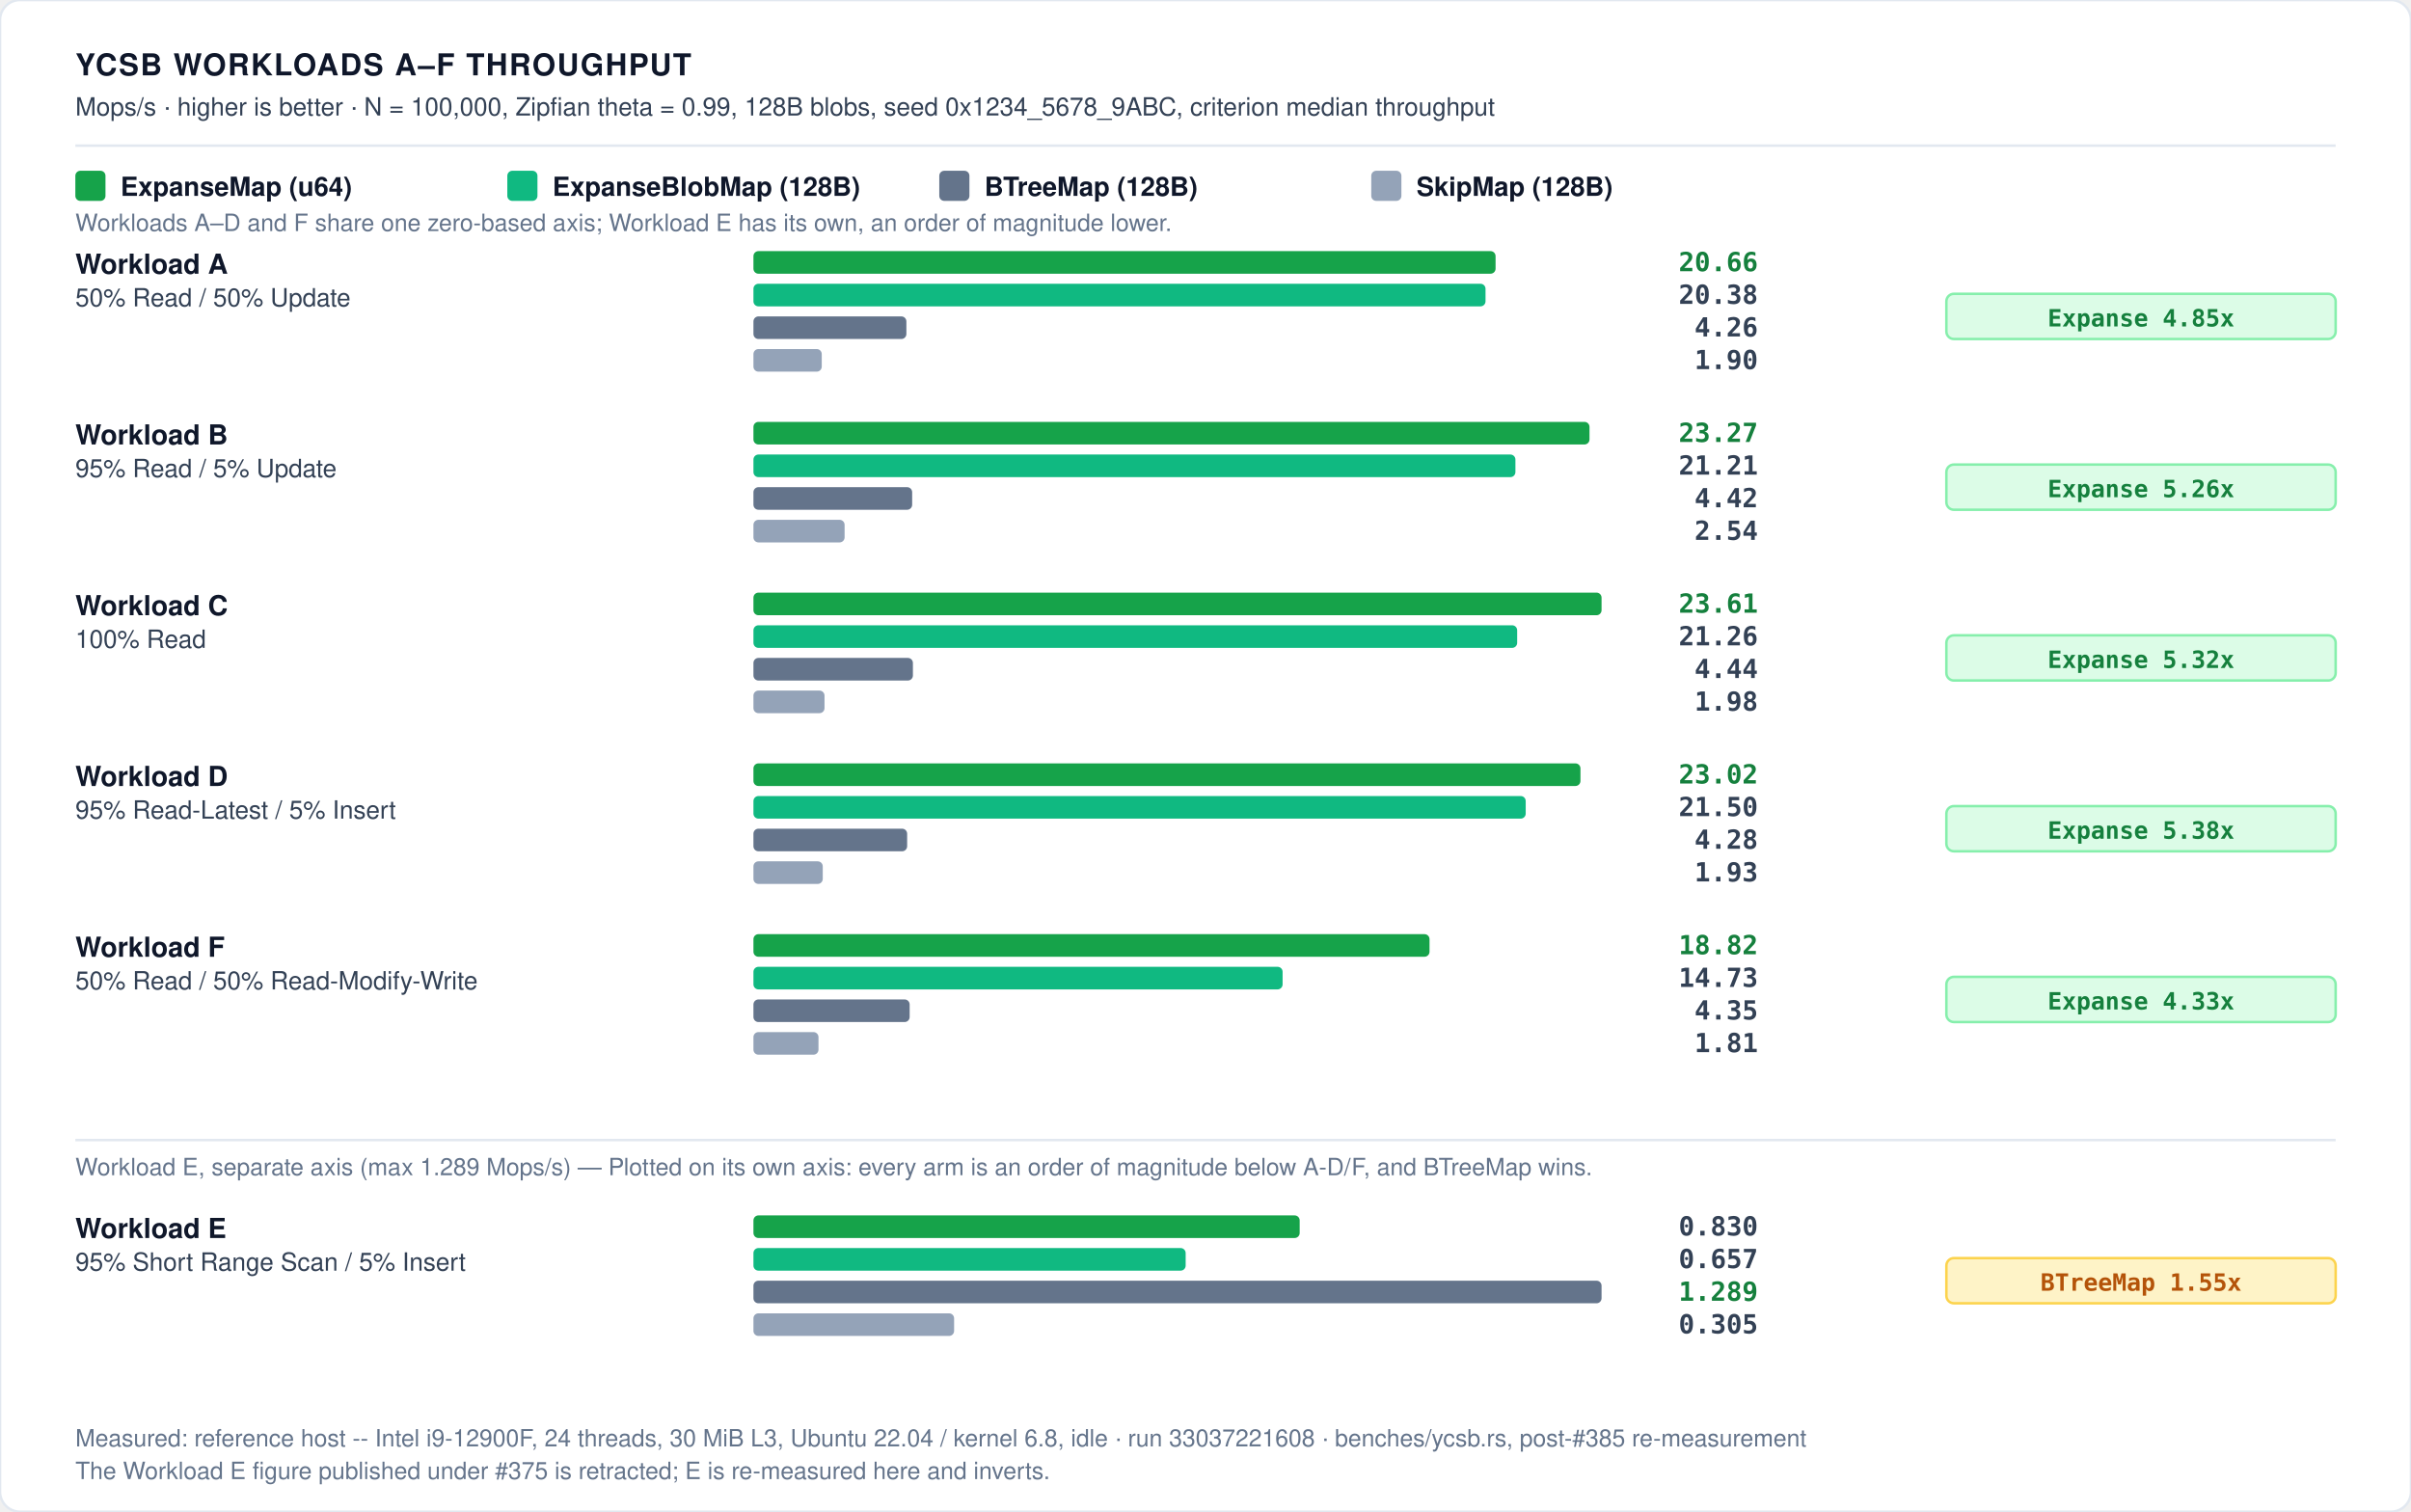
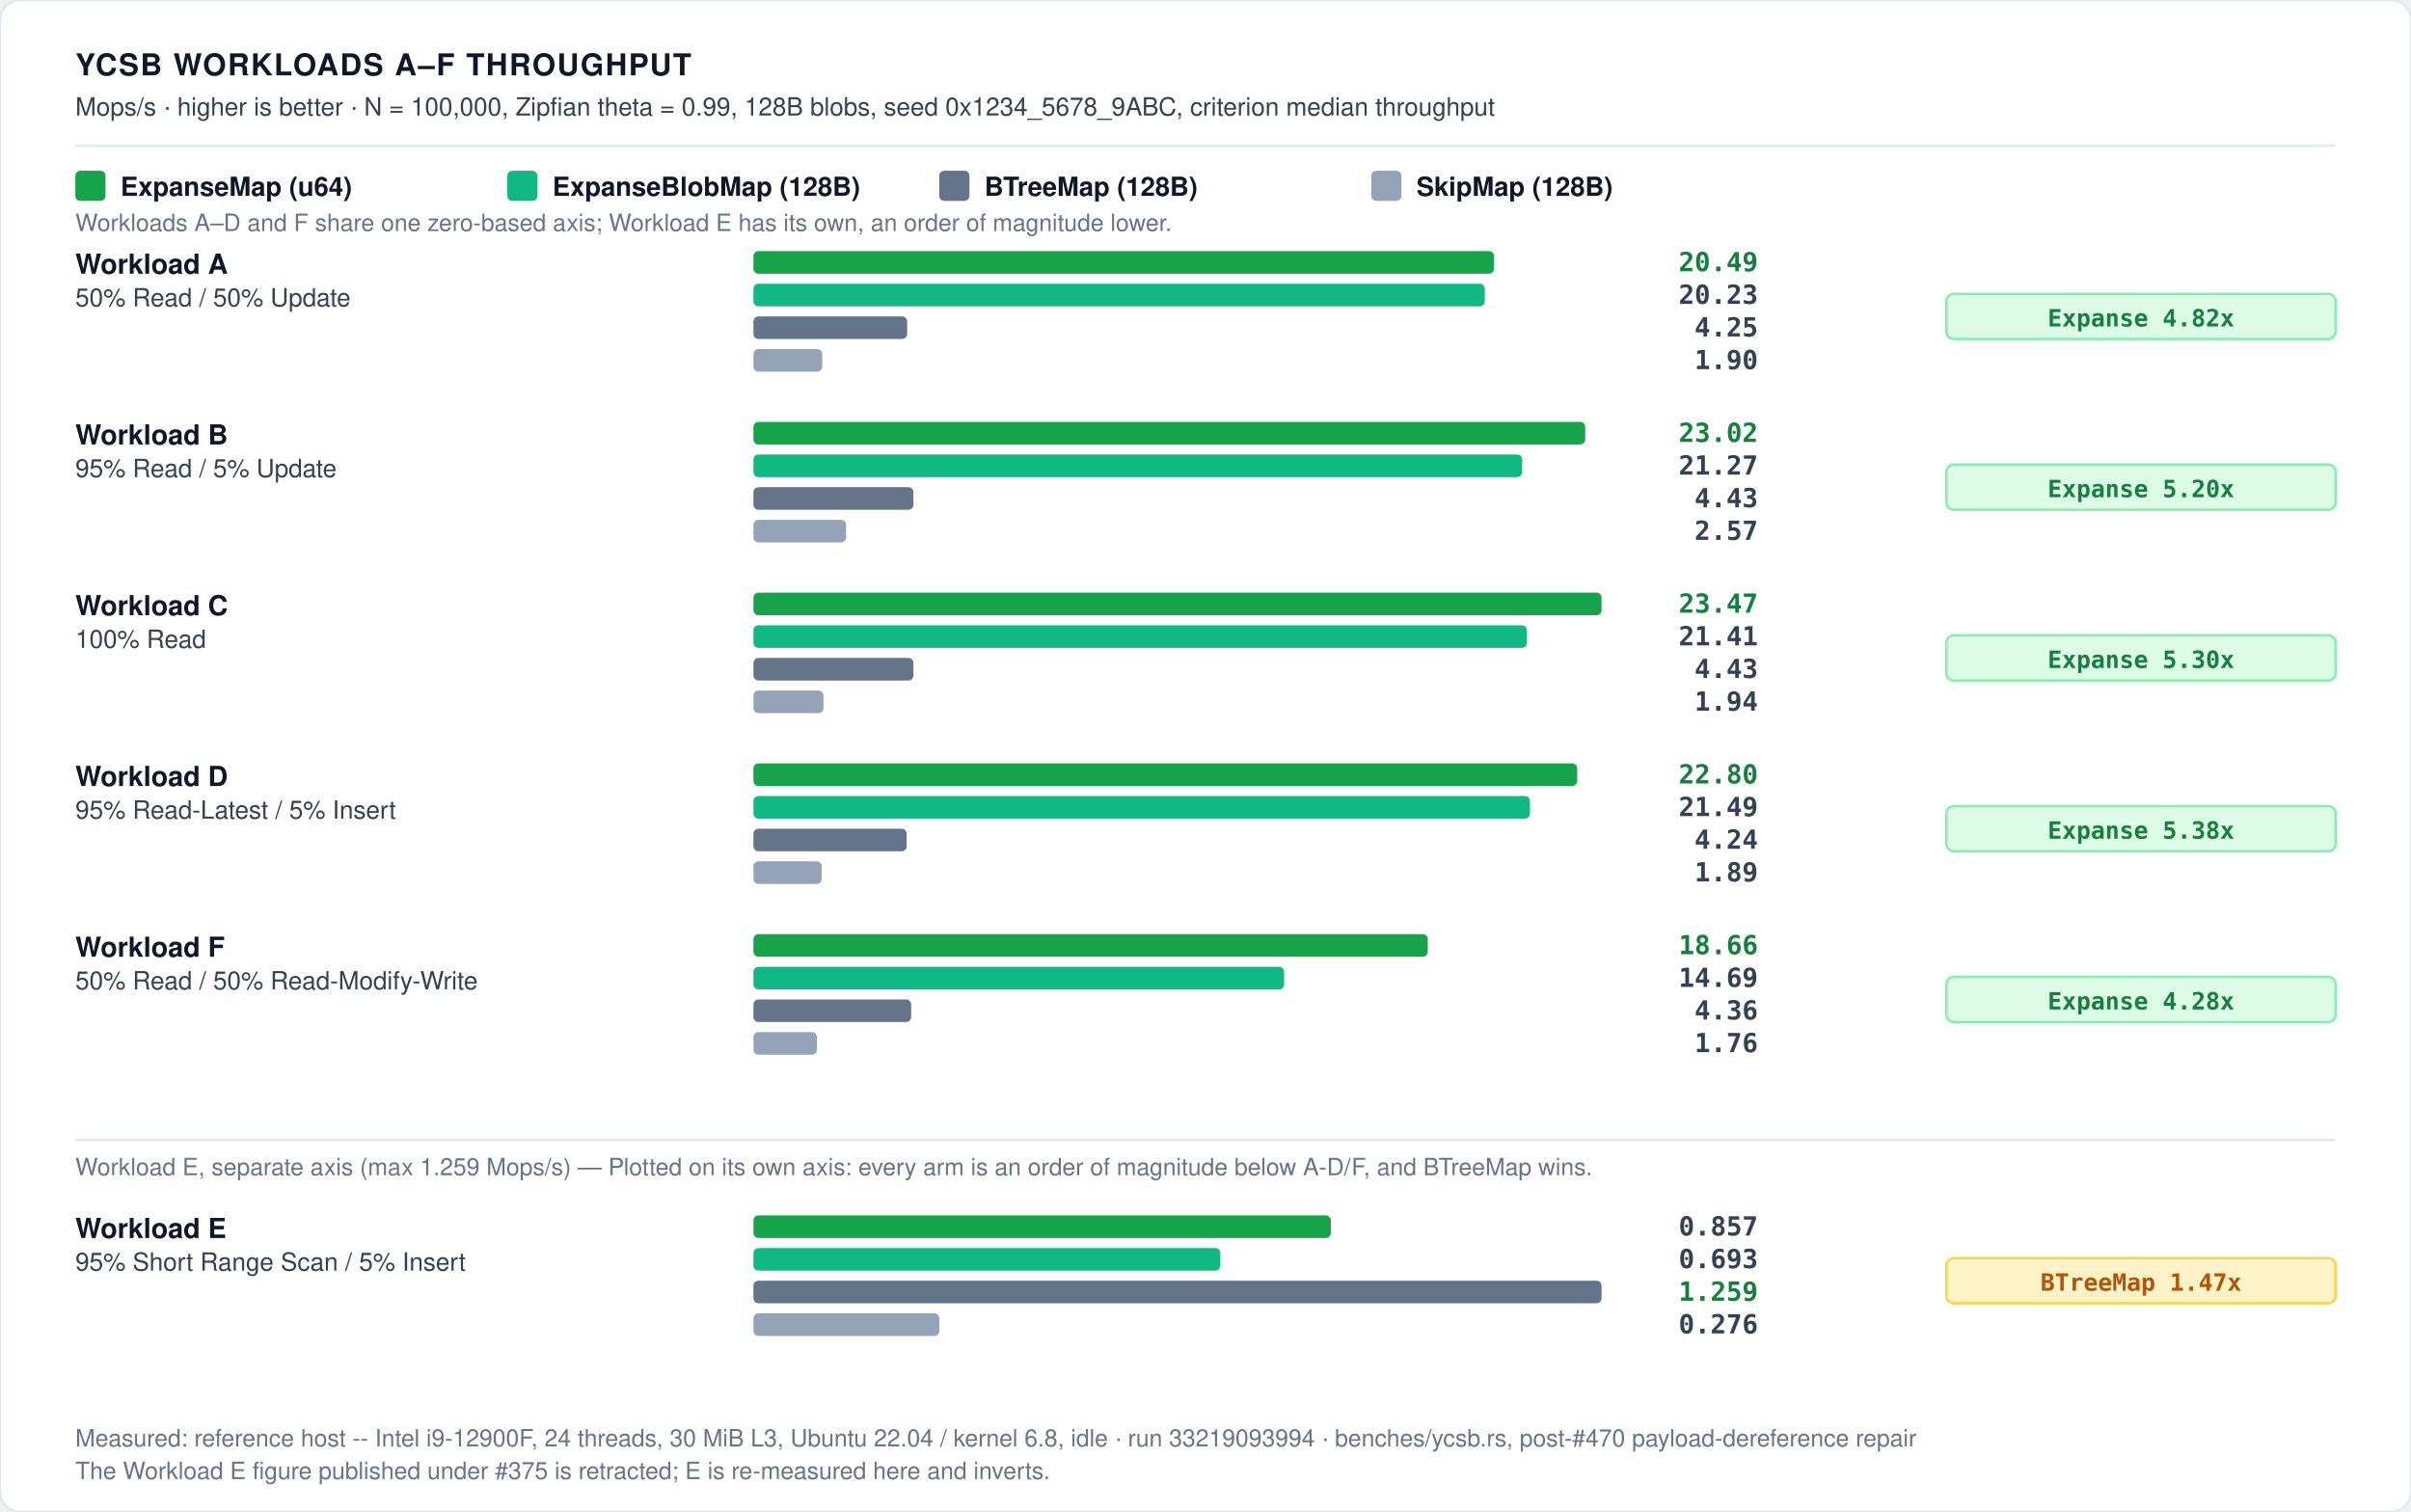
<svg xmlns="http://www.w3.org/2000/svg" role="img" viewBox="0 0 960 602" width="100%" height="100%">
  <defs>
    <style>
      /* Light theme by default for maximum contrast on the web. */
      .bg { fill: #ffffff; }
      .border { stroke: #e2e8f0; stroke-width: 1px; fill: none; }
      .grid { stroke: #f1f5f9; stroke-width: 1px; stroke-dasharray: 2,3; }
      .axis { stroke: #cbd5e1; stroke-width: 1.5px; }
      .divider { stroke: #e2e8f0; stroke-width: 1px; }

      .t-title { font-family: -apple-system, BlinkMacSystemFont, "Segoe UI", Helvetica, Arial, sans-serif; font-size: 12px; font-weight: 700; letter-spacing: 0.6px; fill: #0f172a; text-transform: uppercase; }
      .t-chart-title { font-family: -apple-system, BlinkMacSystemFont, "Segoe UI", Helvetica, Arial, sans-serif; font-size: 11.5px; font-weight: 700; letter-spacing: 0.6px; fill: #0f172a; text-transform: uppercase; }
      .t-sub { font-family: -apple-system, BlinkMacSystemFont, "Segoe UI", Helvetica, Arial, sans-serif; font-size: 10px; font-weight: 500; fill: #334155; }
      .t-note { font-family: -apple-system, BlinkMacSystemFont, "Segoe UI", Helvetica, Arial, sans-serif; font-size: 9.5px; font-weight: 500; fill: #64748b; }
      .t-unit { font-family: ui-monospace, SFMono-Regular, Menlo, monospace; font-size: 10px; font-weight: 600; fill: #475569; }
      .t-axis-label { font-family: ui-monospace, SFMono-Regular, Menlo, monospace; font-size: 10px; font-weight: 500; fill: #475569; }
      .t-bar-label { font-family: -apple-system, BlinkMacSystemFont, "Segoe UI", Helvetica, Arial, sans-serif; font-size: 11px; font-weight: 700; fill: #0f172a; }
      .t-legend { font-family: -apple-system, BlinkMacSystemFont, "Segoe UI", Helvetica, Arial, sans-serif; font-size: 10.5px; font-weight: 600; fill: #0f172a; }
      .t-win { fill: #15803d; font-weight: 700; }
      .t-loss { fill: #b45309; font-weight: 700; }

      .t-val-accent { font-family: ui-monospace, SFMono-Regular, Menlo, monospace; font-size: 11px; font-weight: 700; fill: #15803d; text-anchor: middle; }
      .t-val-blue { font-family: ui-monospace, SFMono-Regular, Menlo, monospace; font-size: 11px; font-weight: 600; fill: #2563eb; text-anchor: middle; }
      .t-val-muted { font-family: ui-monospace, SFMono-Regular, Menlo, monospace; font-size: 11px; font-weight: 600; fill: #334155; text-anchor: middle; }
      .t-row-accent { font-family: ui-monospace, SFMono-Regular, Menlo, monospace; font-size: 10.5px; font-weight: 700; fill: #15803d; }
      .t-row-muted { font-family: ui-monospace, SFMono-Regular, Menlo, monospace; font-size: 10.5px; font-weight: 600; fill: #334155; }

      .b-expanse { fill: #16a34a; }
      .b-expanse-alt { fill: #10b981; }
      .b-hash { fill: #2563eb; }
      .b-btree { fill: #64748b; }
      .b-skipmap { fill: #94a3b8; }
      .b-other { fill: #64748b; }

      .badge-win { fill: #dcfce7; stroke: #86efac; stroke-width: 1px; rx: 3px; }
      .badge-win-text { font-family: ui-monospace, SFMono-Regular, Menlo, monospace; font-size: 9.5px; font-weight: 700; fill: #15803d; text-anchor: middle; }
      .badge-loss { fill: #fef3c7; stroke: #fcd34d; stroke-width: 1px; rx: 3px; }
      .badge-loss-text { font-family: ui-monospace, SFMono-Regular, Menlo, monospace; font-size: 9.5px; font-weight: 700; fill: #b45309; text-anchor: middle; }

      @media (prefers-color-scheme: dark) {
        .bg { fill: #0d1117; }
        .border { stroke: #30363d; }
        .grid { stroke: #21262d; }
        .axis { stroke: #484f58; }
        .divider { stroke: #21262d; }
        .t-title { fill: #f0f6fc; }
        .t-chart-title { fill: #f0f6fc; }
        .t-sub { fill: #94a3b8; }
        .t-note { fill: #94a3b8; }
        .t-unit { fill: #94a3b8; }
        .t-axis-label { fill: #94a3b8; }
        .t-bar-label { fill: #f8fafc; }
        .t-legend { fill: #f8fafc; }
        .t-win { fill: #4ade80; }
        .t-loss { fill: #fcd34d; }
        .t-val-accent { fill: #4ade80; }
        .t-val-blue { fill: #38bdf8; }
        .t-val-muted { fill: #e2e8f0; }
        .t-row-accent { fill: #4ade80; }
        .t-row-muted { fill: #e2e8f0; }
        .b-expanse { fill: #22c55e; }
        .b-expanse-alt { fill: #34d399; }
        .b-hash { fill: #3b82f6; }
        .b-btree { fill: #64748b; }
        .b-skipmap { fill: #475569; }
        .b-other { fill: #64748b; }
        .badge-win { fill: #064e3b; stroke: #059669; }
        .badge-win-text { fill: #6ee7b7; }
        .badge-loss { fill: #451a03; stroke: #d97706; }
        .badge-loss-text { fill: #fcd34d; }
      }

      :root[data-theme="dark"] .bg, [data-theme="dark"] .bg { fill: #0d1117; }
      :root[data-theme="dark"] .border, [data-theme="dark"] .border { stroke: #30363d; }
      :root[data-theme="dark"] .grid, [data-theme="dark"] .grid { stroke: #21262d; }
      :root[data-theme="dark"] .axis, [data-theme="dark"] .axis { stroke: #484f58; }
      :root[data-theme="dark"] .divider, [data-theme="dark"] .divider { stroke: #21262d; }
      :root[data-theme="dark"] .t-title, [data-theme="dark"] .t-title { fill: #f0f6fc; }
      :root[data-theme="dark"] .t-chart-title, [data-theme="dark"] .t-chart-title { fill: #f0f6fc; }
      :root[data-theme="dark"] .t-sub, [data-theme="dark"] .t-sub { fill: #94a3b8; }
      :root[data-theme="dark"] .t-note, [data-theme="dark"] .t-note { fill: #94a3b8; }
      :root[data-theme="dark"] .t-unit, [data-theme="dark"] .t-unit { fill: #94a3b8; }
      :root[data-theme="dark"] .t-axis-label, [data-theme="dark"] .t-axis-label { fill: #94a3b8; }
      :root[data-theme="dark"] .t-bar-label, [data-theme="dark"] .t-bar-label { fill: #f8fafc; }
      :root[data-theme="dark"] .t-legend, [data-theme="dark"] .t-legend { fill: #f8fafc; }
      :root[data-theme="dark"] .t-win, [data-theme="dark"] .t-win { fill: #4ade80; }
      :root[data-theme="dark"] .t-loss, [data-theme="dark"] .t-loss { fill: #fcd34d; }
      :root[data-theme="dark"] .t-val-accent, [data-theme="dark"] .t-val-accent { fill: #4ade80; }
      :root[data-theme="dark"] .t-val-blue, [data-theme="dark"] .t-val-blue { fill: #38bdf8; }
      :root[data-theme="dark"] .t-val-muted, [data-theme="dark"] .t-val-muted { fill: #e2e8f0; }
      :root[data-theme="dark"] .t-row-accent, [data-theme="dark"] .t-row-accent { fill: #4ade80; }
      :root[data-theme="dark"] .t-row-muted, [data-theme="dark"] .t-row-muted { fill: #e2e8f0; }
      :root[data-theme="dark"] .b-expanse, [data-theme="dark"] .b-expanse { fill: #22c55e; }
      :root[data-theme="dark"] .b-expanse-alt, [data-theme="dark"] .b-expanse-alt { fill: #34d399; }
      :root[data-theme="dark"] .b-hash, [data-theme="dark"] .b-hash { fill: #3b82f6; }
      :root[data-theme="dark"] .b-btree, [data-theme="dark"] .b-btree { fill: #64748b; }
      :root[data-theme="dark"] .b-skipmap, [data-theme="dark"] .b-skipmap { fill: #475569; }
      :root[data-theme="dark"] .b-other, [data-theme="dark"] .b-other { fill: #64748b; }
      :root[data-theme="dark"] .badge-win, [data-theme="dark"] .badge-win { fill: #064e3b; stroke: #059669; }
      :root[data-theme="dark"] .badge-win-text, [data-theme="dark"] .badge-win-text { fill: #6ee7b7; }
      :root[data-theme="dark"] .badge-loss, [data-theme="dark"] .badge-loss { fill: #451a03; stroke: #d97706; }
      :root[data-theme="dark"] .badge-loss-text, [data-theme="dark"] .badge-loss-text { fill: #fcd34d; }
    </style>
  </defs>
  <rect width="100%" height="100%" class="bg" rx="8" />
  <rect width="100%" height="100%" class="border" rx="8" />
  <text x="30" y="30" class="t-title">YCSB WORKLOADS A–F THROUGHPUT</text>
  <text x="30" y="46" class="t-sub">Mops/s · higher is better · N = 100,000, Zipfian theta = 0.99, 128B blobs, seed 0x1234_5678_9ABC, criterion median throughput</text>
  <line x1="30" y1="58" x2="930" y2="58" class="divider" />
  <g transform="translate(30, 68)">
    <rect x="0" y="0" width="12" height="12" rx="2" class="b-expanse" />
    <text x="18" y="10" class="t-legend">ExpanseMap (u64)</text>
    <rect x="172" y="0" width="12" height="12" rx="2" class="b-expanse-alt" />
    <text x="190" y="10" class="t-legend">ExpanseBlobMap (128B)</text>
    <rect x="344" y="0" width="12" height="12" rx="2" class="b-btree" />
    <text x="362" y="10" class="t-legend">BTreeMap (128B)</text>
    <rect x="516" y="0" width="12" height="12" rx="2" class="b-skipmap" />
    <text x="534" y="10" class="t-legend">SkipMap (128B)</text>
  </g>
  <text x="30" y="92" class="t-note">Workloads A–D and F share one zero-based axis; Workload E has its own, an order of magnitude lower.</text>
  <text x="30" y="109" class="t-bar-label">Workload A</text>
  <text x="30" y="122" class="t-sub">50% Read / 50% Update</text>
-   <rect x="300.0" y="100" width="295.5" height="9" rx="2" class="b-expanse" />
-   <text x="700" y="108" class="t-row-accent" text-anchor="end">20.66</text>
-   <rect x="300.0" y="113" width="291.5" height="9" rx="2" class="b-expanse-alt" />
-   <text x="700" y="121" class="t-row-muted" text-anchor="end">20.38</text>
-   <rect x="300.0" y="126" width="60.9" height="9" rx="2" class="b-btree" />
-   <text x="700" y="134" class="t-row-muted" text-anchor="end">4.26</text>
-   <rect x="300.0" y="139" width="27.2" height="9" rx="2" class="b-skipmap" />
+   <rect x="300.0" y="100" width="294.9" height="9" rx="2" class="b-expanse" />
+   <text x="700" y="108" class="t-row-accent" text-anchor="end">20.49</text>
+   <rect x="300.0" y="113" width="291.2" height="9" rx="2" class="b-expanse-alt" />
+   <text x="700" y="121" class="t-row-muted" text-anchor="end">20.23</text>
+   <rect x="300.0" y="126" width="61.2" height="9" rx="2" class="b-btree" />
+   <text x="700" y="134" class="t-row-muted" text-anchor="end">4.25</text>
+   <rect x="300.0" y="139" width="27.4" height="9" rx="2" class="b-skipmap" />
  <text x="700" y="147" class="t-row-muted" text-anchor="end">1.90</text>
  <rect x="775" y="117.0" width="155" height="18" class="badge-win" />
-   <text x="852.5" y="130.0" class="badge-win-text">Expanse 4.85x</text>
+   <text x="852.5" y="130.0" class="badge-win-text">Expanse 4.82x</text>
  <text x="30" y="177" class="t-bar-label">Workload B</text>
  <text x="30" y="190" class="t-sub">95% Read / 5% Update</text>
-   <rect x="300.0" y="168" width="332.9" height="9" rx="2" class="b-expanse" />
-   <text x="700" y="176" class="t-row-accent" text-anchor="end">23.27</text>
-   <rect x="300.0" y="181" width="303.4" height="9" rx="2" class="b-expanse-alt" />
-   <text x="700" y="189" class="t-row-muted" text-anchor="end">21.21</text>
-   <rect x="300.0" y="194" width="63.2" height="9" rx="2" class="b-btree" />
-   <text x="700" y="202" class="t-row-muted" text-anchor="end">4.42</text>
-   <rect x="300.0" y="207" width="36.3" height="9" rx="2" class="b-skipmap" />
-   <text x="700" y="215" class="t-row-muted" text-anchor="end">2.54</text>
+   <rect x="300.0" y="168" width="331.2" height="9" rx="2" class="b-expanse" />
+   <text x="700" y="176" class="t-row-accent" text-anchor="end">23.02</text>
+   <rect x="300.0" y="181" width="306.1" height="9" rx="2" class="b-expanse-alt" />
+   <text x="700" y="189" class="t-row-muted" text-anchor="end">21.27</text>
+   <rect x="300.0" y="194" width="63.7" height="9" rx="2" class="b-btree" />
+   <text x="700" y="202" class="t-row-muted" text-anchor="end">4.43</text>
+   <rect x="300.0" y="207" width="36.9" height="9" rx="2" class="b-skipmap" />
+   <text x="700" y="215" class="t-row-muted" text-anchor="end">2.57</text>
  <rect x="775" y="185.0" width="155" height="18" class="badge-win" />
-   <text x="852.5" y="198.0" class="badge-win-text">Expanse 5.26x</text>
+   <text x="852.5" y="198.0" class="badge-win-text">Expanse 5.20x</text>
  <text x="30" y="245" class="t-bar-label">Workload C</text>
  <text x="30" y="258" class="t-sub">100% Read</text>
  <rect x="300.0" y="236" width="337.7" height="9" rx="2" class="b-expanse" />
-   <text x="700" y="244" class="t-row-accent" text-anchor="end">23.61</text>
-   <rect x="300.0" y="249" width="304.1" height="9" rx="2" class="b-expanse-alt" />
-   <text x="700" y="257" class="t-row-muted" text-anchor="end">21.26</text>
-   <rect x="300.0" y="262" width="63.5" height="9" rx="2" class="b-btree" />
-   <text x="700" y="270" class="t-row-muted" text-anchor="end">4.44</text>
-   <rect x="300.0" y="275" width="28.3" height="9" rx="2" class="b-skipmap" />
-   <text x="700" y="283" class="t-row-muted" text-anchor="end">1.98</text>
+   <text x="700" y="244" class="t-row-accent" text-anchor="end">23.47</text>
+   <rect x="300.0" y="249" width="308.0" height="9" rx="2" class="b-expanse-alt" />
+   <text x="700" y="257" class="t-row-muted" text-anchor="end">21.41</text>
+   <rect x="300.0" y="262" width="63.7" height="9" rx="2" class="b-btree" />
+   <text x="700" y="270" class="t-row-muted" text-anchor="end">4.43</text>
+   <rect x="300.0" y="275" width="27.9" height="9" rx="2" class="b-skipmap" />
+   <text x="700" y="283" class="t-row-muted" text-anchor="end">1.94</text>
  <rect x="775" y="253.0" width="155" height="18" class="badge-win" />
-   <text x="852.5" y="266.0" class="badge-win-text">Expanse 5.32x</text>
+   <text x="852.5" y="266.0" class="badge-win-text">Expanse 5.30x</text>
  <text x="30" y="313" class="t-bar-label">Workload D</text>
  <text x="30" y="326" class="t-sub">95% Read-Latest / 5% Insert</text>
-   <rect x="300.0" y="304" width="329.3" height="9" rx="2" class="b-expanse" />
-   <text x="700" y="312" class="t-row-accent" text-anchor="end">23.02</text>
-   <rect x="300.0" y="317" width="307.5" height="9" rx="2" class="b-expanse-alt" />
-   <text x="700" y="325" class="t-row-muted" text-anchor="end">21.50</text>
-   <rect x="300.0" y="330" width="61.2" height="9" rx="2" class="b-btree" />
-   <text x="700" y="338" class="t-row-muted" text-anchor="end">4.28</text>
-   <rect x="300.0" y="343" width="27.6" height="9" rx="2" class="b-skipmap" />
-   <text x="700" y="351" class="t-row-muted" text-anchor="end">1.93</text>
+   <rect x="300.0" y="304" width="328.0" height="9" rx="2" class="b-expanse" />
+   <text x="700" y="312" class="t-row-accent" text-anchor="end">22.80</text>
+   <rect x="300.0" y="317" width="309.2" height="9" rx="2" class="b-expanse-alt" />
+   <text x="700" y="325" class="t-row-muted" text-anchor="end">21.49</text>
+   <rect x="300.0" y="330" width="61.0" height="9" rx="2" class="b-btree" />
+   <text x="700" y="338" class="t-row-muted" text-anchor="end">4.24</text>
+   <rect x="300.0" y="343" width="27.2" height="9" rx="2" class="b-skipmap" />
+   <text x="700" y="351" class="t-row-muted" text-anchor="end">1.89</text>
  <rect x="775" y="321.0" width="155" height="18" class="badge-win" />
  <text x="852.5" y="334.0" class="badge-win-text">Expanse 5.38x</text>
  <text x="30" y="381" class="t-bar-label">Workload F</text>
  <text x="30" y="394" class="t-sub">50% Read / 50% Read-Modify-Write</text>
-   <rect x="300.0" y="372" width="269.2" height="9" rx="2" class="b-expanse" />
-   <text x="700" y="380" class="t-row-accent" text-anchor="end">18.82</text>
-   <rect x="300.0" y="385" width="210.7" height="9" rx="2" class="b-expanse-alt" />
-   <text x="700" y="393" class="t-row-muted" text-anchor="end">14.73</text>
-   <rect x="300.0" y="398" width="62.2" height="9" rx="2" class="b-btree" />
-   <text x="700" y="406" class="t-row-muted" text-anchor="end">4.35</text>
-   <rect x="300.0" y="411" width="25.9" height="9" rx="2" class="b-skipmap" />
-   <text x="700" y="419" class="t-row-muted" text-anchor="end">1.81</text>
+   <rect x="300.0" y="372" width="268.5" height="9" rx="2" class="b-expanse" />
+   <text x="700" y="380" class="t-row-accent" text-anchor="end">18.66</text>
+   <rect x="300.0" y="385" width="211.3" height="9" rx="2" class="b-expanse-alt" />
+   <text x="700" y="393" class="t-row-muted" text-anchor="end">14.69</text>
+   <rect x="300.0" y="398" width="62.8" height="9" rx="2" class="b-btree" />
+   <text x="700" y="406" class="t-row-muted" text-anchor="end">4.36</text>
+   <rect x="300.0" y="411" width="25.3" height="9" rx="2" class="b-skipmap" />
+   <text x="700" y="419" class="t-row-muted" text-anchor="end">1.76</text>
  <rect x="775" y="389.0" width="155" height="18" class="badge-win" />
-   <text x="852.5" y="402.0" class="badge-win-text">Expanse 4.33x</text>
+   <text x="852.5" y="402.0" class="badge-win-text">Expanse 4.28x</text>
  <line x1="30" y1="454" x2="930" y2="454" class="divider" />
-   <text x="30" y="468" class="t-note">Workload E, separate axis (max 1.289 Mops/s) — Plotted on its own axis: every arm is an order of magnitude below A-D/F, and BTreeMap wins.</text>
+   <text x="30" y="468" class="t-note">Workload E, separate axis (max 1.259 Mops/s) — Plotted on its own axis: every arm is an order of magnitude below A-D/F, and BTreeMap wins.</text>
  <text x="30" y="493" class="t-bar-label">Workload E</text>
  <text x="30" y="506" class="t-sub">95% Short Range Scan / 5% Insert</text>
-   <rect x="300.0" y="484" width="217.5" height="9" rx="2" class="b-expanse" />
-   <text x="700" y="492" class="t-row-muted" text-anchor="end">0.830</text>
-   <rect x="300.0" y="497" width="172.1" height="9" rx="2" class="b-expanse-alt" />
-   <text x="700" y="505" class="t-row-muted" text-anchor="end">0.657</text>
+   <rect x="300.0" y="484" width="229.9" height="9" rx="2" class="b-expanse" />
+   <text x="700" y="492" class="t-row-muted" text-anchor="end">0.857</text>
+   <rect x="300.0" y="497" width="185.9" height="9" rx="2" class="b-expanse-alt" />
+   <text x="700" y="505" class="t-row-muted" text-anchor="end">0.693</text>
  <rect x="300.0" y="510" width="337.7" height="9" rx="2" class="b-btree" />
-   <text x="700" y="518" class="t-row-accent" text-anchor="end">1.289</text>
-   <rect x="300.0" y="523" width="79.9" height="9" rx="2" class="b-skipmap" />
-   <text x="700" y="531" class="t-row-muted" text-anchor="end">0.305</text>
+   <text x="700" y="518" class="t-row-accent" text-anchor="end">1.259</text>
+   <rect x="300.0" y="523" width="74.0" height="9" rx="2" class="b-skipmap" />
+   <text x="700" y="531" class="t-row-muted" text-anchor="end">0.276</text>
  <rect x="775" y="501.0" width="155" height="18" class="badge-loss" />
-   <text x="852.5" y="514.0" class="badge-loss-text">BTreeMap 1.55x</text>
-   <text x="30" y="576" class="t-note">Measured: reference host -- Intel i9-12900F, 24 threads, 30 MiB L3, Ubuntu 22.04 / kernel 6.8, idle · run 33037221608 · benches/ycsb.rs, post-#385 re-measurement</text>
+   <text x="852.5" y="514.0" class="badge-loss-text">BTreeMap 1.47x</text>
+   <text x="30" y="576" class="t-note">Measured: reference host -- Intel i9-12900F, 24 threads, 30 MiB L3, Ubuntu 22.04 / kernel 6.8, idle · run 33219093994 · benches/ycsb.rs, post-#470 payload-dereference repair</text>
  <text x="30" y="589" class="t-note">The Workload E figure published under #375 is retracted; E is re-measured here and inverts.</text>
</svg>
